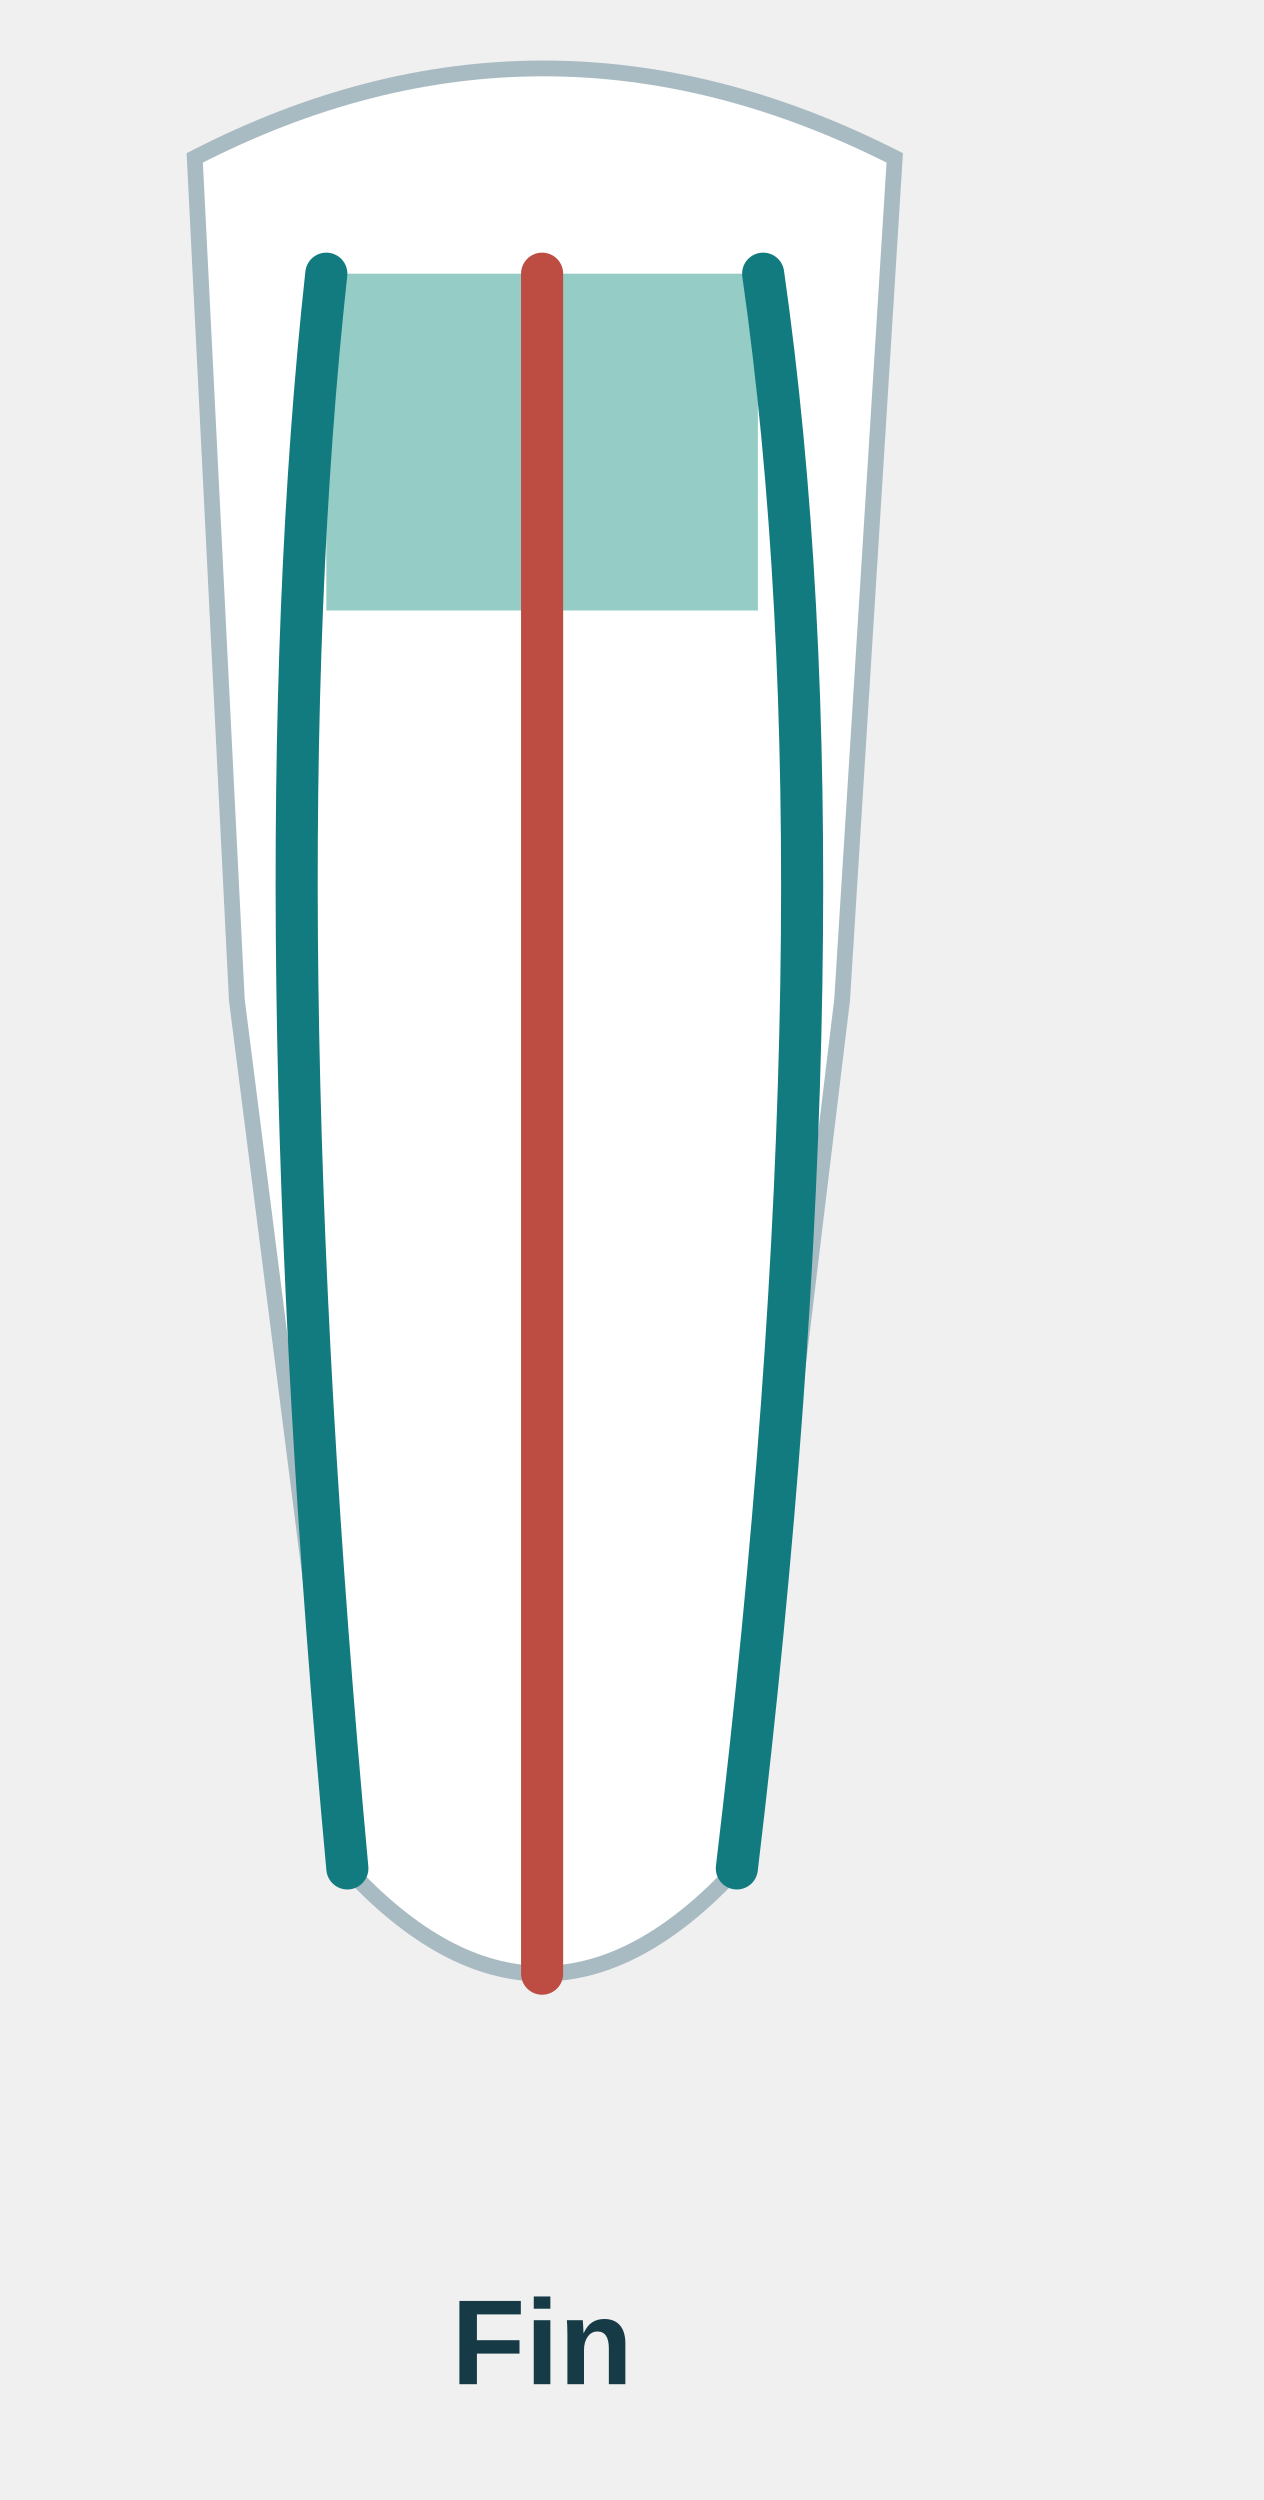
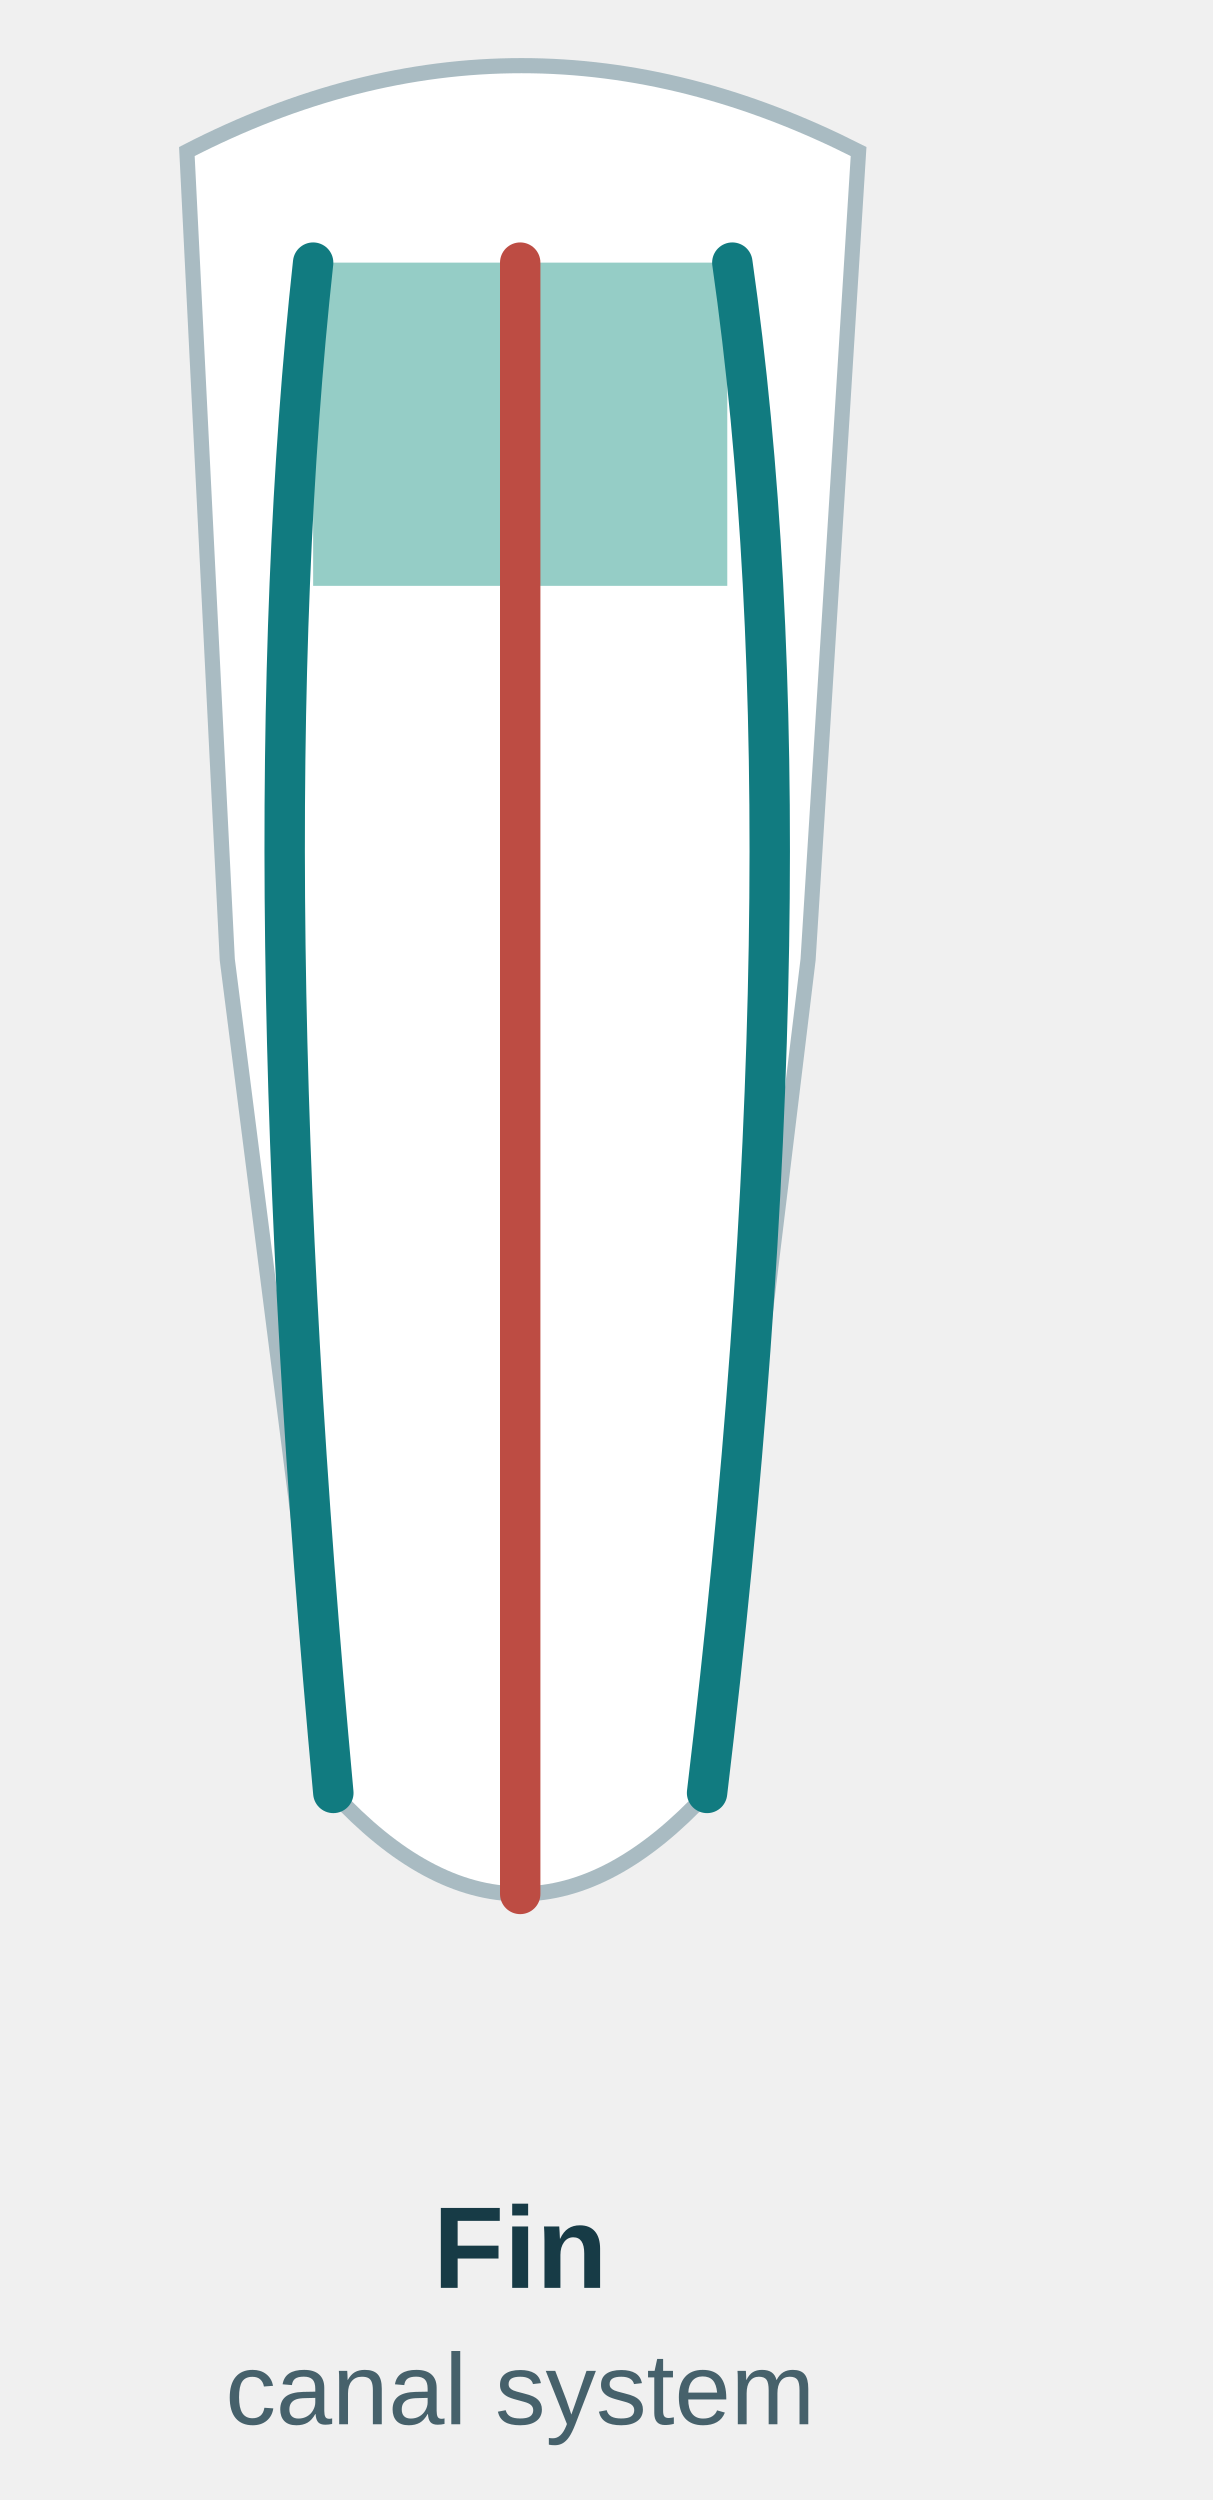
- <svg xmlns="http://www.w3.org/2000/svg" width="240" height="475" viewBox="960 95 240 475" role="img" aria-labelledby="title desc">
+ <svg xmlns="http://www.w3.org/2000/svg" width="240" height="495" viewBox="960 95 240 495" role="img" aria-labelledby="title desc">
  <style>text{font-family:Arial,sans-serif;fill:#173b46}.heading{font-size:27px;font-weight:700}.label{font-size:23px;font-weight:700}.small{font-size:20px;fill:#46616b}.canal{fill:none;stroke:#117b80;stroke-width:13;stroke-linecap:round;stroke-linejoin:round}.tooth{fill:#fff;stroke:#a9bbc2;stroke-width:3}.floor{fill:#e4eeec;stroke:#9eb7b0;stroke-width:2}.guide{stroke:#91b6b5;stroke-width:2;stroke-dasharray:7 7;fill:none}.orifice{fill:#125961;stroke:#fff;stroke-width:3}.accent{fill:#bd4c43}.note{font-size:19px;fill:#607780}</style>
  <rect width="100%" height="100%" rx="24" fill="#f1f6f6" />
  <text x="54" y="58" class="heading" text-anchor="start">Inspect the groove between MB and ML for a middle mesial opening.</text>
  <g transform="translate(65 110)">
    <path class="tooth" d="M65 40Q210 3 315 62Q370 160 315 281Q204 337 65 294Q8 163 65 40Z" />
    <path d="M160 98V244" stroke="#a7cfc8" stroke-width="15" />
    <circle class="orifice" cx="160" cy="98" r="21" />
    <circle class="orifice" cx="160" cy="244" r="21" />
    <circle cx="160" cy="171" r="10" fill="#bd4c43" />
    <text x="193" y="104" class="label" text-anchor="start">MB</text>
    <text x="193" y="252" class="label" text-anchor="start">ML</text>
    <text x="193" y="179" class="label" text-anchor="start">MM?</text>
  </g>
  <g transform="translate(490 0)">
    <path class="tooth" d="M17 125Q83 91 150 125L140 285L120 450Q83 490 46 450L25 285Z" />
    <path class="canal" style="stroke-width:8" d="M42 147Q29 266 46 450M125 147Q142 266 120 450" />
    <path d="M83 147V470" stroke="#bd4c43" stroke-width="8" stroke-linecap="round" fill="none" />
    <text x="83" y="548" class="label" text-anchor="middle">Independent</text>
+     <text x="83" y="575" class="small" text-anchor="middle">canal system</text>
  </g>
  <g transform="translate(735 0)">
    <path class="tooth" d="M17 125Q83 91 150 125L140 285L120 450Q83 490 46 450L25 285Z" />
    <path class="canal" style="stroke-width:8" d="M42 147Q29 266 46 450M125 147Q142 266 120 450" />
    <path d="M83 147Q88 260 125 335" stroke="#bd4c43" stroke-width="8" stroke-linecap="round" fill="none" />
    <text x="83" y="548" class="label" text-anchor="middle">Confluent</text>
+     <text x="83" y="575" class="small" text-anchor="middle">canal system</text>
  </g>
  <g transform="translate(980 0)">
    <path class="tooth" d="M17 125Q83 91 150 125L140 285L120 450Q83 490 46 450L25 285Z" />
    <path d="M42 147H124V211H42Z" fill="#95cdc6" />
    <path class="canal" style="stroke-width:8" d="M42 147Q29 266 46 450M125 147Q142 266 120 450" />
    <path d="M83 147V470" stroke="#bd4c43" stroke-width="8" stroke-linecap="round" fill="none" />
    <text x="83" y="548" class="label" text-anchor="middle">Fin</text>
+     <text x="83" y="575" class="small" text-anchor="middle">canal system</text>
  </g>
  <text x="600" y="610" class="note" text-anchor="middle">MM middle mesial · A groove, a fin and a separate canal are different findings</text>
</svg>
